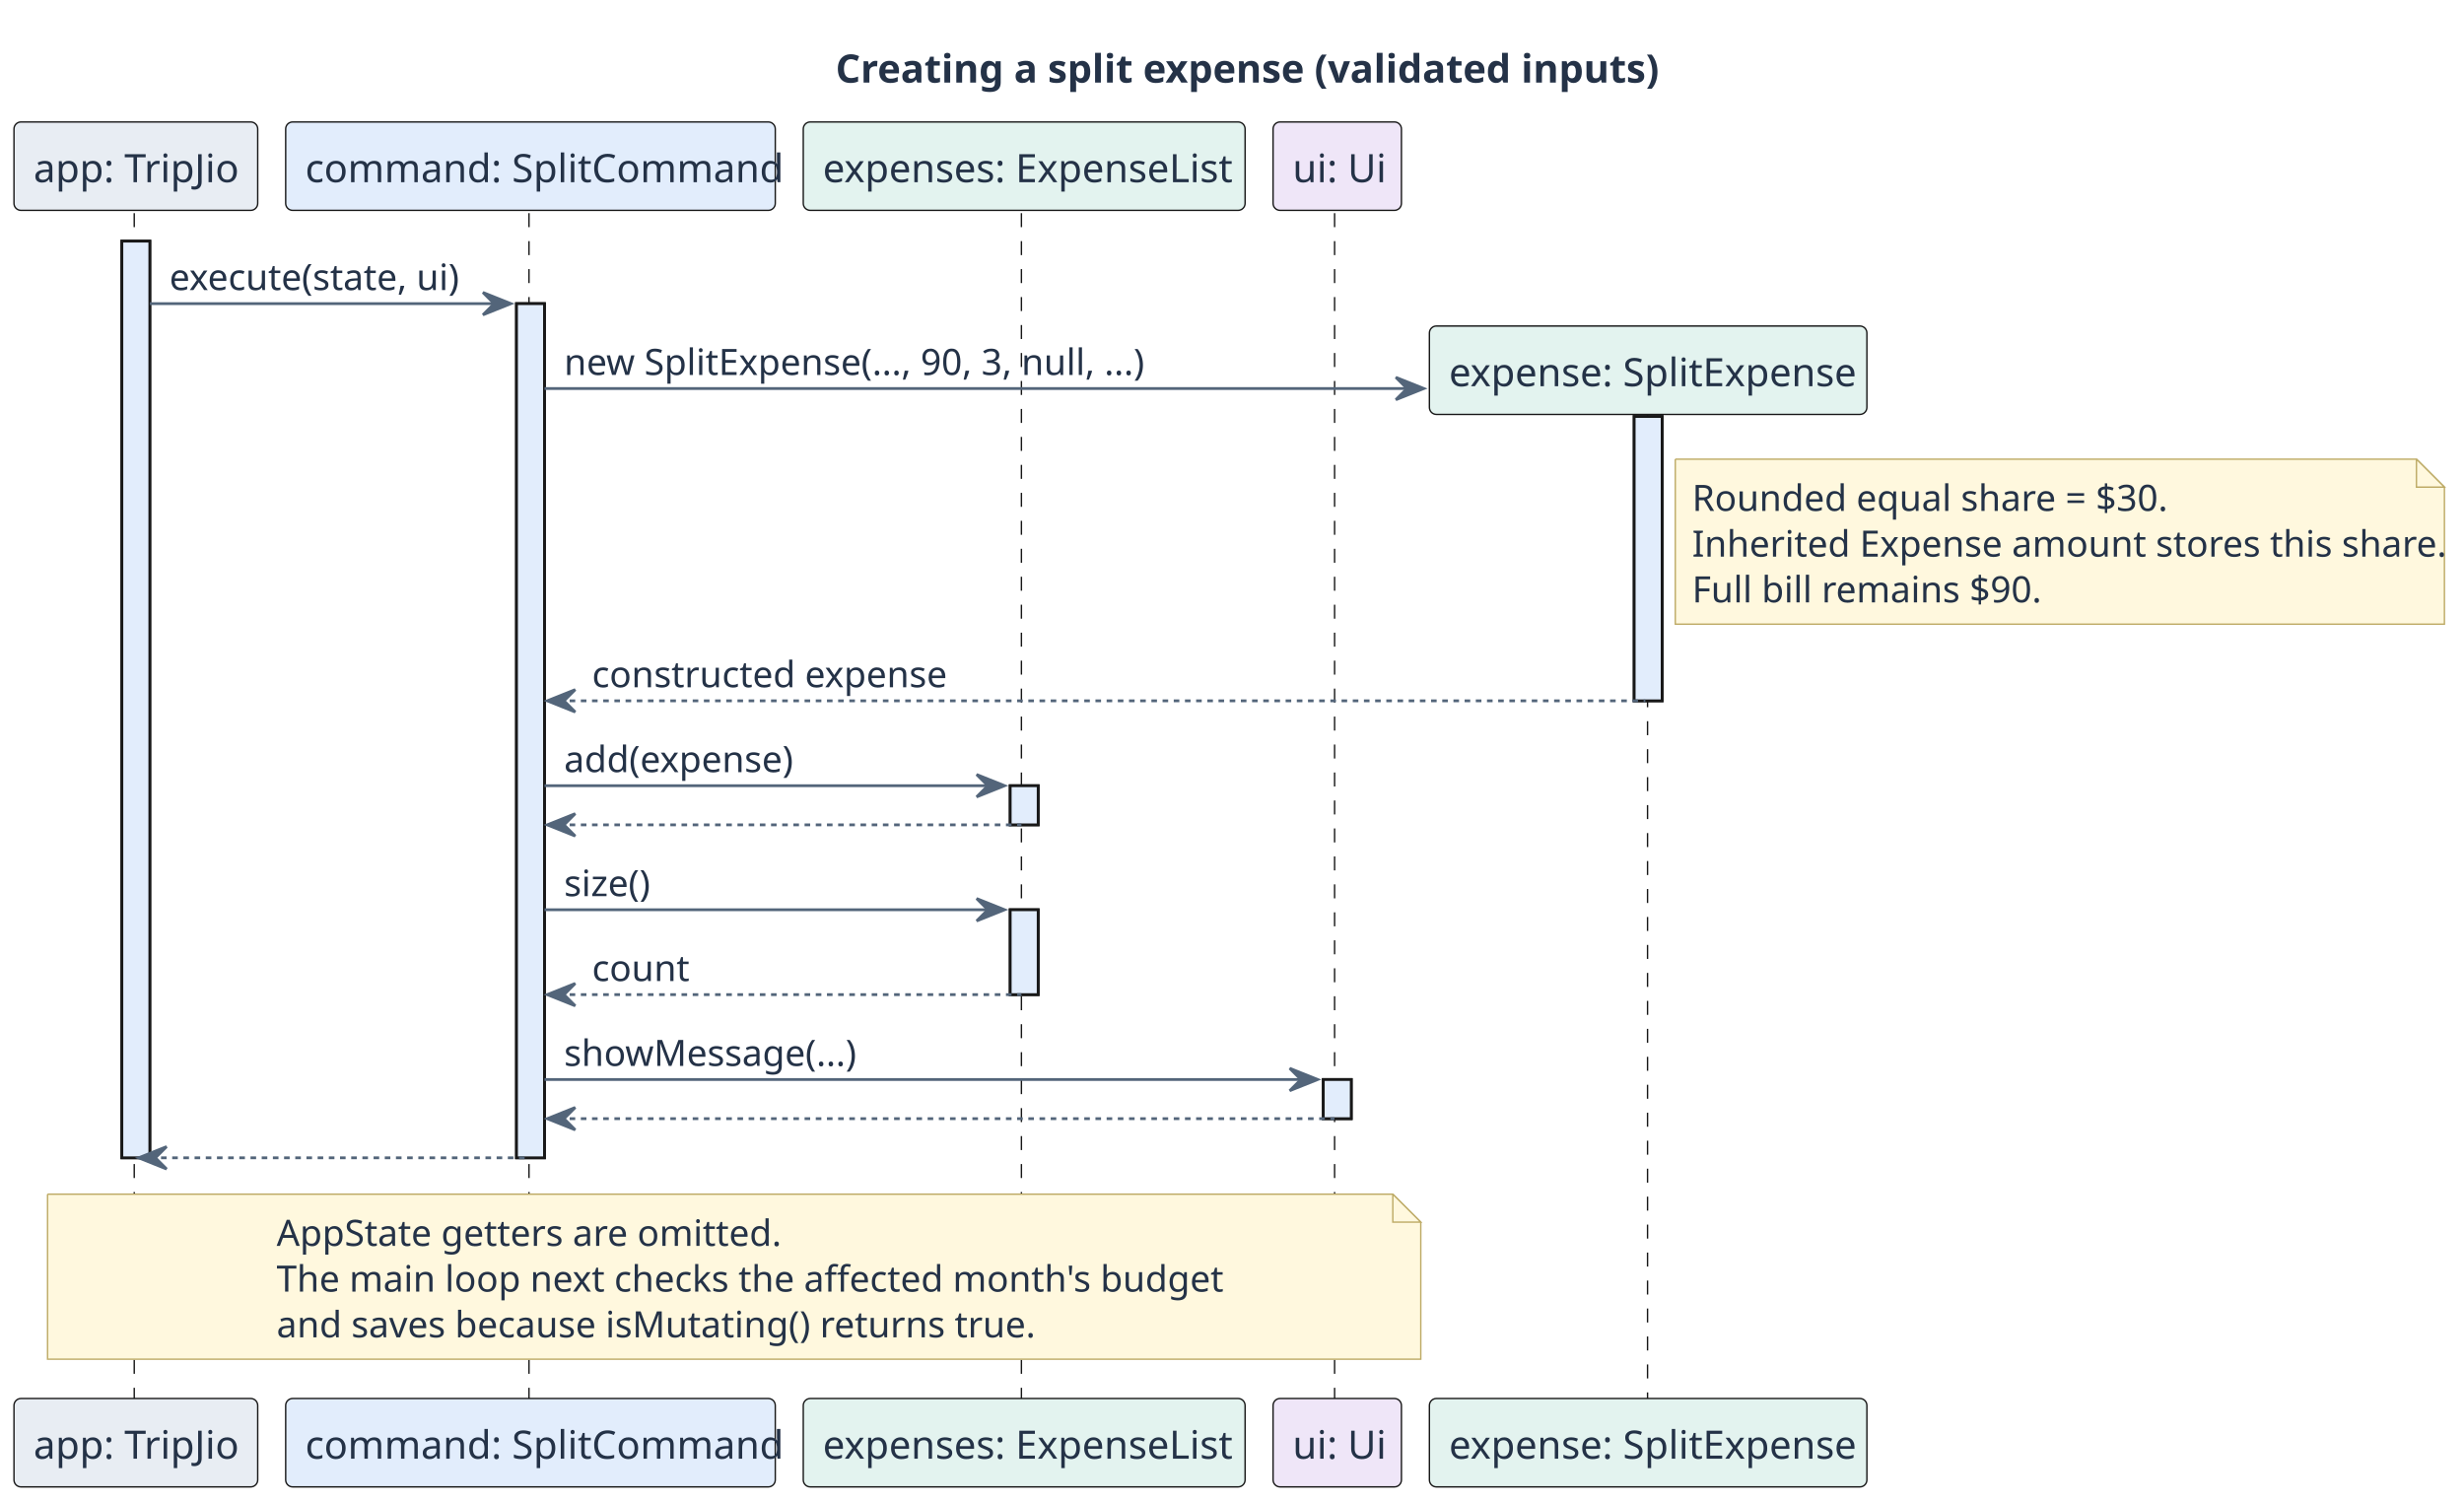
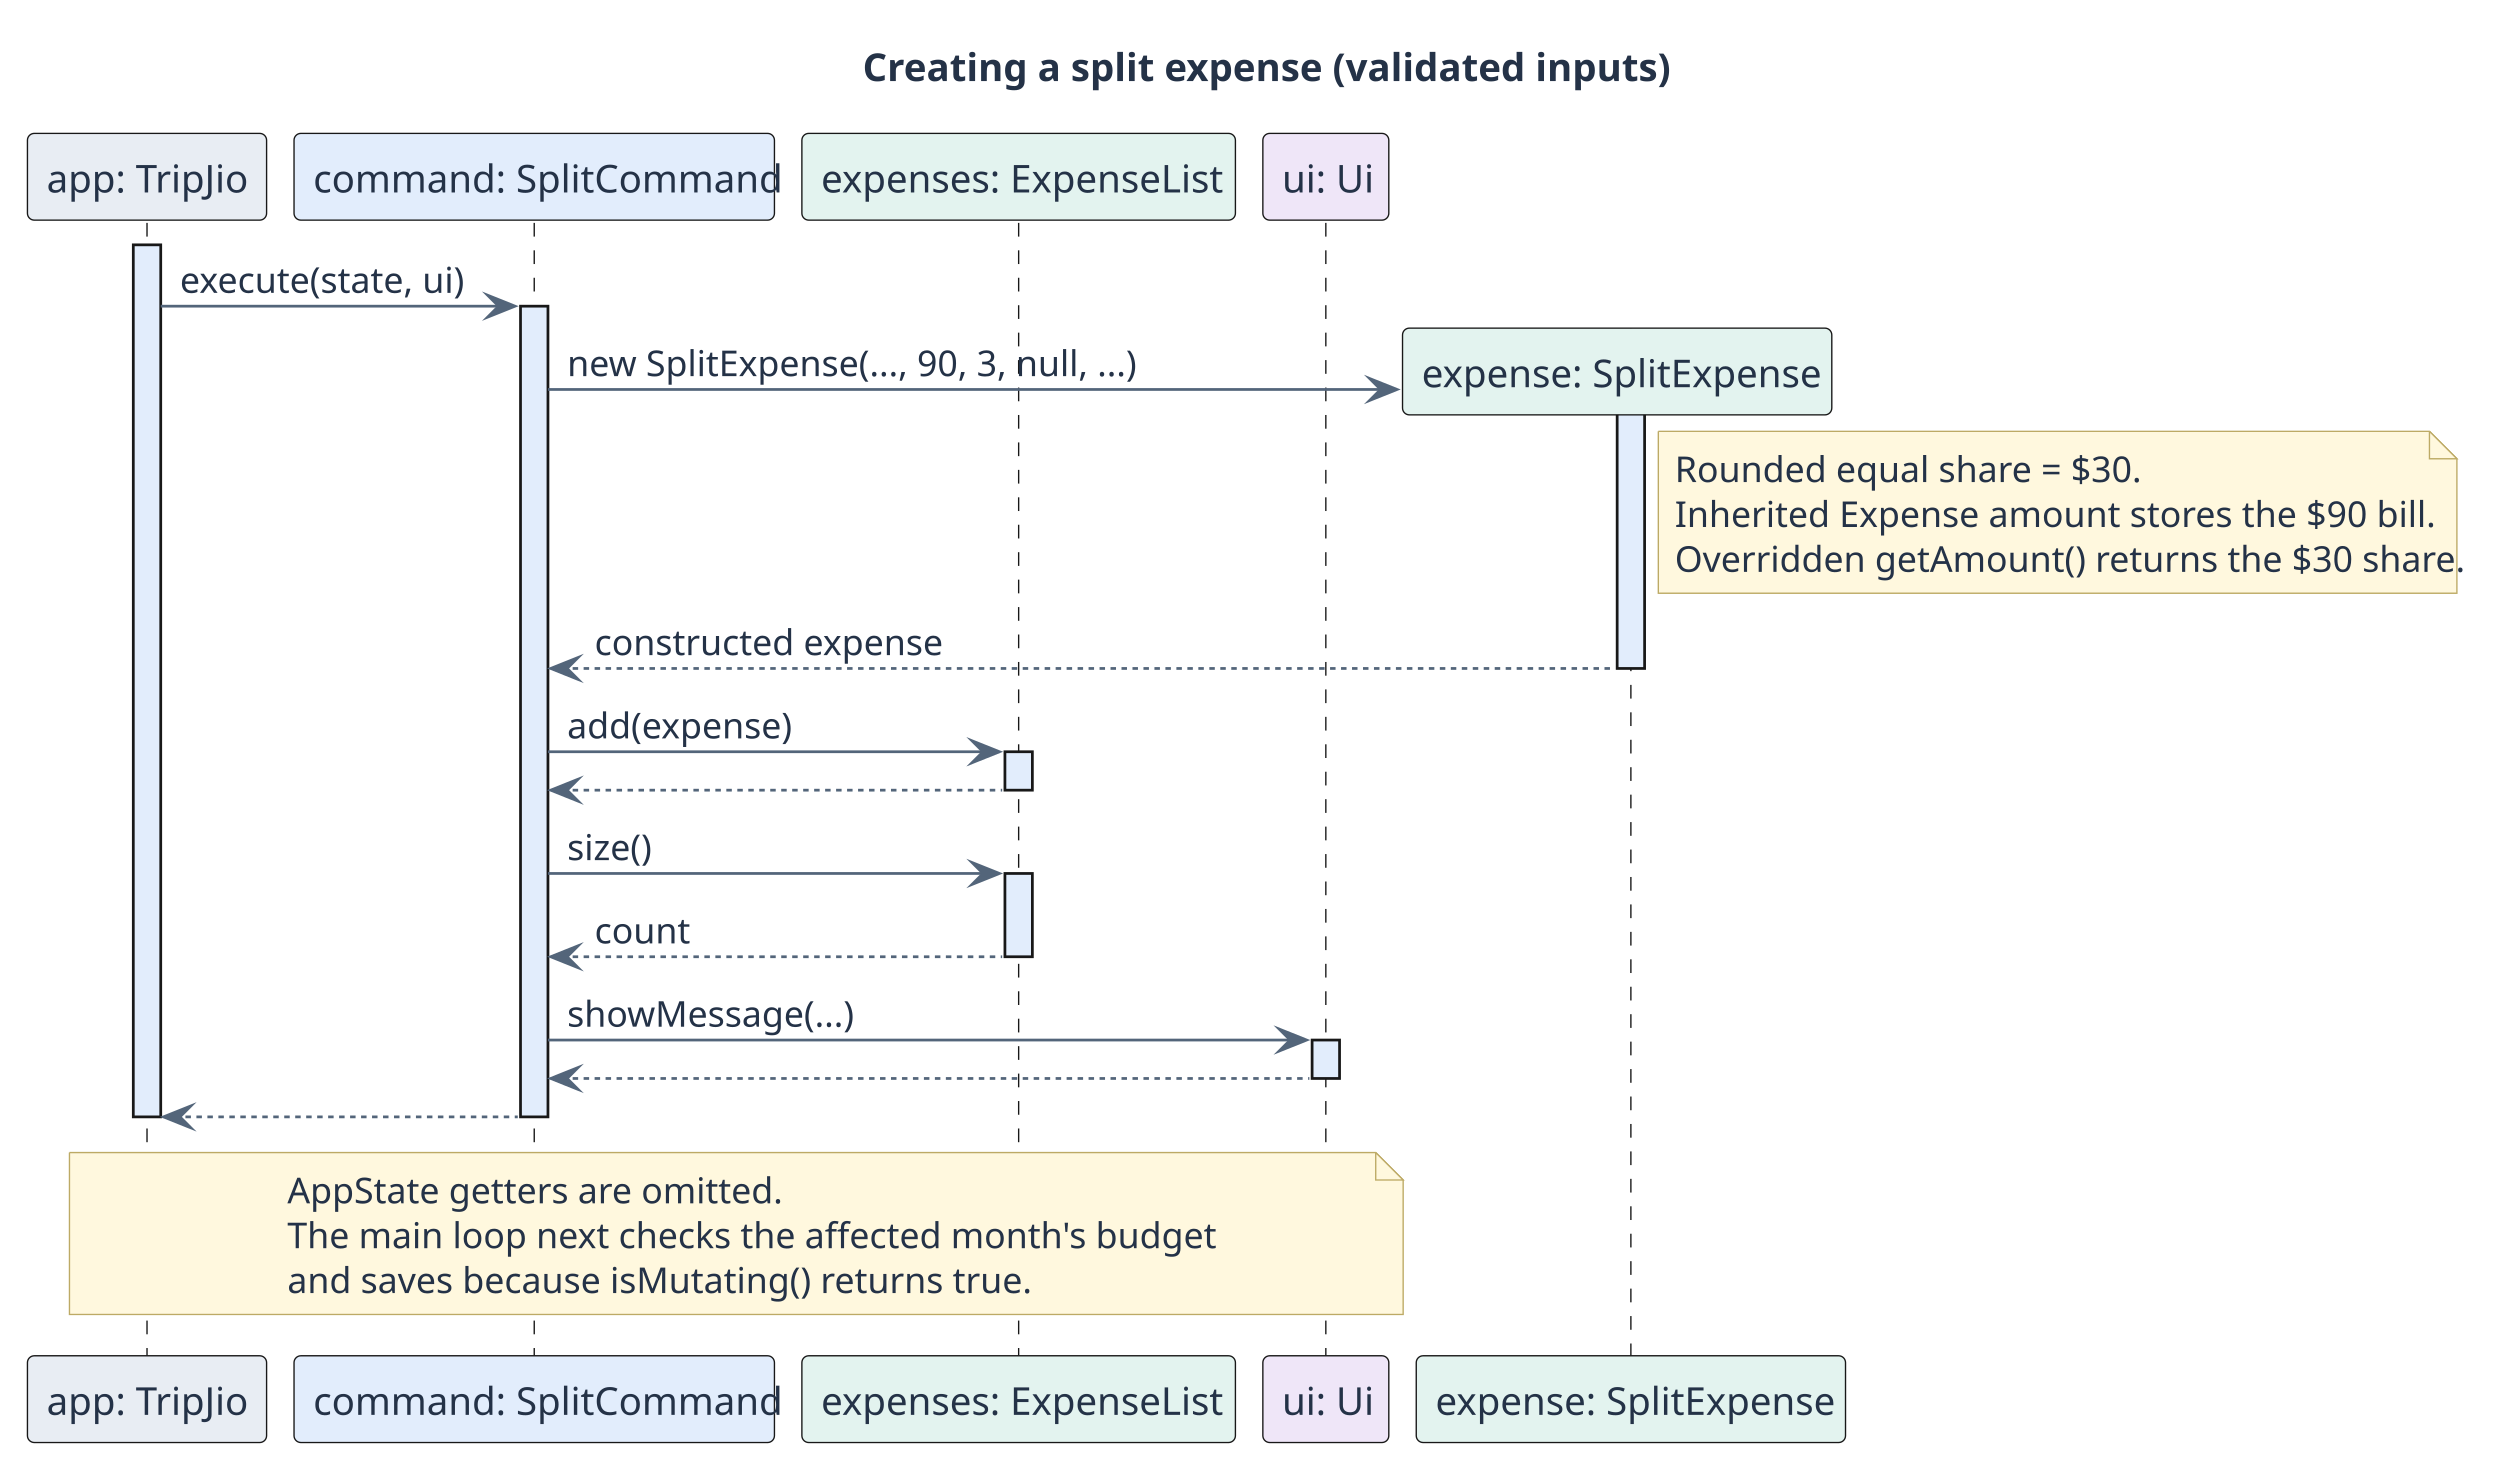
- <svg xmlns="http://www.w3.org/2000/svg" contentStyleType="text/css" data-diagram-type="SEQUENCE" height="537px" preserveAspectRatio="none" style="width:881px;height:537px;background:#FFFFFF;" version="1.1" viewBox="0 0 881 537" width="881px" zoomAndPan="magnify">
+ <svg xmlns="http://www.w3.org/2000/svg" version="1.1" data-diagram-type="SEQUENCE" style="width:911px;height:537px;background:#FFFFFF;" width="911px" height="537px" viewBox="0 0 911 537" zoomAndPan="magnify" preserveAspectRatio="none" contentStyleType="text/css">
  <defs />
-   <g>
-     <text fill="#243247" font-family="sans-serif" font-size="14" font-weight="bold" lengthAdjust="spacing" textLength="280.841" x="298.761" y="29.533">Creating a split expense (validated inputs)</text>
-     <g>
-       <rect fill="#E2EDFC" height="327.773" style="stroke:#181818;stroke-width:1;" width="10" x="43.572" y="86.219" />
+   <g font-family="sans-serif" lengthAdjust="spacing">
+     <g class="title" data-source-line="8">
+       <text x="314.353" y="29.533" fill="#243247" font-size="14" textLength="280.841" font-weight="700">Creating a split expense (validated inputs)</text>
+     </g>
+     <g class="participant-lifeline" data-qualified-name="App" data-entity-uid="part1" id="part1-lifeline" data-source-line="9">
+       <g>
+         <rect x="50.072" y="81.219" width="8" height="412.828" fill="#000" fill-opacity="0" />
+         <line x1="53.572" y1="81.219" x2="53.572" y2="494.047" style="stroke:#181818;stroke-width:0.5;stroke-dasharray:5,5;" />
+       </g>
    </g>
    <g>
-       <rect fill="#E2EDFC" height="305.422" style="stroke:#181818;stroke-width:1;" width="10" x="184.675" y="108.57" />
+       <rect x="48.572" y="89.219" width="10" height="317.773" fill="#E2EDFC" style="stroke:#181818;stroke-width:1;" />
+     </g>
+     <g class="participant-lifeline" data-qualified-name="Cmd" data-entity-uid="part2" id="part2-lifeline" data-source-line="10">
+       <g>
+         <rect x="191.175" y="81.219" width="8" height="412.828" fill="#000" fill-opacity="0" />
+         <line x1="194.675" y1="81.219" x2="194.675" y2="494.047" style="stroke:#181818;stroke-width:0.5;stroke-dasharray:5,5;" />
+       </g>
    </g>
    <g>
-       <rect fill="#E2EDFC" height="14" style="stroke:#181818;stroke-width:1;" width="10" x="361.195" y="280.938" />
+       <rect x="189.675" y="111.57" width="10" height="295.422" fill="#E2EDFC" style="stroke:#181818;stroke-width:1;" />
+     </g>
+     <g class="participant-lifeline" data-qualified-name="Expenses" data-entity-uid="part3" id="part3-lifeline" data-source-line="11">
+       <g>
+         <rect x="367.695" y="81.219" width="8" height="412.828" fill="#000" fill-opacity="0" />
+         <line x1="371.195" y1="81.219" x2="371.195" y2="494.047" style="stroke:#181818;stroke-width:0.5;stroke-dasharray:5,5;" />
+       </g>
    </g>
    <g>
-       <rect fill="#E2EDFC" height="30.352" style="stroke:#181818;stroke-width:1;" width="10" x="361.195" y="325.289" />
+       <rect x="366.195" y="273.938" width="10" height="14" fill="#E2EDFC" style="stroke:#181818;stroke-width:1;" />
    </g>
    <g>
-       <rect fill="#E2EDFC" height="14" style="stroke:#181818;stroke-width:1;" width="10" x="473.133" y="385.992" />
+       <rect x="366.195" y="318.289" width="10" height="30.352" fill="#E2EDFC" style="stroke:#181818;stroke-width:1;" />
+     </g>
+     <g class="participant-lifeline" data-qualified-name="Ui" data-entity-uid="part4" id="part4-lifeline" data-source-line="12">
+       <g>
+         <rect x="479.633" y="81.219" width="8" height="412.828" fill="#000" fill-opacity="0" />
+         <line x1="483.133" y1="81.219" x2="483.133" y2="494.047" style="stroke:#181818;stroke-width:0.5;stroke-dasharray:5,5;" />
+       </g>
    </g>
    <g>
-       <rect fill="#E2EDFC" height="101.664" style="stroke:#181818;stroke-width:1;" width="10" x="584.294" y="148.922" />
+       <rect x="478.133" y="378.992" width="10" height="14" fill="#E2EDFC" style="stroke:#181818;stroke-width:1;" />
+     </g>
+     <g class="participant-lifeline" data-qualified-name="Split" data-entity-uid="part5" id="part5-lifeline" data-source-line="15">
+       <g>
+         <rect x="590.794" y="119.57" width="8" height="374.477" fill="#000" fill-opacity="0" />
+         <line x1="594.294" y1="119.57" x2="594.294" y2="494.047" style="stroke:#181818;stroke-width:0.5;stroke-dasharray:5,5;" />
+       </g>
    </g>
    <g>
-       <rect fill="#000000" fill-opacity="0" height="424.828" width="8" x="44.572" y="76.219" />
-       <line style="stroke:#181818;stroke-width:0.5;stroke-dasharray:5.0,5.0;" x1="48" x2="48" y1="76.219" y2="501.047" />
+       <rect x="589.294" y="141.922" width="10" height="101.664" fill="#E2EDFC" style="stroke:#181818;stroke-width:1;" />
    </g>
-     <g>
-       <rect fill="#000000" fill-opacity="0" height="424.828" width="8" x="185.675" y="76.219" />
-       <line style="stroke:#181818;stroke-width:0.5;stroke-dasharray:5.0,5.0;" x1="189.144" x2="189.144" y1="76.219" y2="501.047" />
+     <g class="participant participant-head" data-qualified-name="App" data-entity-uid="part1" id="part1-head" data-source-line="9">
+       <rect x="10" y="48.609" width="87.145" height="31.609" fill="#E8EDF3" style="stroke:#181818;stroke-width:0.5;" rx="2.5" ry="2.5" />
+       <text x="17" y="70.143" fill="#243247" font-size="14" textLength="73.145">app: TripJio</text>
    </g>
-     <g>
-       <rect fill="#000000" fill-opacity="0" height="424.828" width="8" x="362.195" y="76.219" />
-       <line style="stroke:#181818;stroke-width:0.5;stroke-dasharray:5.0,5.0;" x1="365.206" x2="365.206" y1="76.219" y2="501.047" />
+     <g class="participant participant-head" data-qualified-name="Cmd" data-entity-uid="part2" id="part2-head" data-source-line="10">
+       <rect x="107.145" y="48.609" width="175.062" height="31.609" fill="#E2EDFC" style="stroke:#181818;stroke-width:0.5;" rx="2.5" ry="2.5" />
+       <text x="114.145" y="70.143" fill="#243247" font-size="14" textLength="161.062">command: SplitCommand</text>
    </g>
-     <g>
-       <rect fill="#000000" fill-opacity="0" height="424.828" width="8" x="474.133" y="76.219" />
-       <line style="stroke:#181818;stroke-width:0.5;stroke-dasharray:5.0,5.0;" x1="477.185" x2="477.185" y1="76.219" y2="501.047" />
+     <g class="participant participant-head" data-qualified-name="Expenses" data-entity-uid="part3" id="part3-head" data-source-line="11">
+       <rect x="292.206" y="48.609" width="157.979" height="31.609" fill="#E3F3EF" style="stroke:#181818;stroke-width:0.5;" rx="2.5" ry="2.5" />
+       <text x="299.206" y="70.143" fill="#243247" font-size="14" textLength="143.979">expenses: ExpenseList</text>
    </g>
-     <g>
-       <rect fill="#000000" fill-opacity="0" height="353.172" width="8" x="585.294" y="147.875" />
-       <line style="stroke:#181818;stroke-width:0.5;stroke-dasharray:5.0,5.0;" x1="589.081" x2="589.081" y1="147.875" y2="501.047" />
+     <g class="participant participant-head" data-qualified-name="Ui" data-entity-uid="part4" id="part4-head" data-source-line="12">
+       <rect x="460.185" y="48.609" width="45.896" height="31.609" fill="#EFE6F8" style="stroke:#181818;stroke-width:0.5;" rx="2.5" ry="2.5" />
+       <text x="467.185" y="70.143" fill="#243247" font-size="14" textLength="31.896">ui: Ui</text>
    </g>
-     <g class="participant participant-head" data-participant="App">
-       <rect fill="#E8EDF3" height="31.609" rx="2.5" ry="2.5" style="stroke:#181818;stroke-width:0.5;" width="87.144" x="5" y="43.609" />
-       <text fill="#243247" font-family="sans-serif" font-size="14" lengthAdjust="spacing" textLength="73.144" x="12" y="65.143">app: TripJio</text>
+     <g class="participant participant-tail" data-qualified-name="App" data-entity-uid="part1" id="part1-tail" data-source-line="9">
+       <rect x="10" y="494.047" width="87.145" height="31.609" fill="#E8EDF3" style="stroke:#181818;stroke-width:0.5;" rx="2.5" ry="2.5" />
+       <text x="17" y="515.58" fill="#243247" font-size="14" textLength="73.145">app: TripJio</text>
    </g>
-     <g class="participant participant-tail" data-participant="App">
-       <rect fill="#E8EDF3" height="31.609" rx="2.5" ry="2.5" style="stroke:#181818;stroke-width:0.5;" width="87.144" x="5" y="500.047" />
-       <text fill="#243247" font-family="sans-serif" font-size="14" lengthAdjust="spacing" textLength="73.144" x="12" y="521.58">app: TripJio</text>
+     <g class="participant participant-tail" data-qualified-name="Cmd" data-entity-uid="part2" id="part2-tail" data-source-line="10">
+       <rect x="107.145" y="494.047" width="175.062" height="31.609" fill="#E2EDFC" style="stroke:#181818;stroke-width:0.5;" rx="2.5" ry="2.5" />
+       <text x="114.145" y="515.58" fill="#243247" font-size="14" textLength="161.062">command: SplitCommand</text>
    </g>
-     <g class="participant participant-head" data-participant="Cmd">
-       <rect fill="#E2EDFC" height="31.609" rx="2.5" ry="2.5" style="stroke:#181818;stroke-width:0.5;" width="175.061" x="102.144" y="43.609" />
-       <text fill="#243247" font-family="sans-serif" font-size="14" lengthAdjust="spacing" textLength="161.061" x="109.144" y="65.143">command: SplitCommand</text>
+     <g class="participant participant-tail" data-qualified-name="Expenses" data-entity-uid="part3" id="part3-tail" data-source-line="11">
+       <rect x="292.206" y="494.047" width="157.979" height="31.609" fill="#E3F3EF" style="stroke:#181818;stroke-width:0.5;" rx="2.5" ry="2.5" />
+       <text x="299.206" y="515.58" fill="#243247" font-size="14" textLength="143.979">expenses: ExpenseList</text>
    </g>
-     <g class="participant participant-tail" data-participant="Cmd">
-       <rect fill="#E2EDFC" height="31.609" rx="2.5" ry="2.5" style="stroke:#181818;stroke-width:0.5;" width="175.061" x="102.144" y="500.047" />
-       <text fill="#243247" font-family="sans-serif" font-size="14" lengthAdjust="spacing" textLength="161.061" x="109.144" y="521.58">command: SplitCommand</text>
+     <g class="participant participant-tail" data-qualified-name="Ui" data-entity-uid="part4" id="part4-tail" data-source-line="12">
+       <rect x="460.185" y="494.047" width="45.896" height="31.609" fill="#EFE6F8" style="stroke:#181818;stroke-width:0.5;" rx="2.5" ry="2.5" />
+       <text x="467.185" y="515.58" fill="#243247" font-size="14" textLength="31.896">ui: Ui</text>
    </g>
-     <g class="participant participant-head" data-participant="Expenses">
-       <rect fill="#E3F3EF" height="31.609" rx="2.5" ry="2.5" style="stroke:#181818;stroke-width:0.5;" width="157.978" x="287.206" y="43.609" />
-       <text fill="#243247" font-family="sans-serif" font-size="14" lengthAdjust="spacing" textLength="143.978" x="294.206" y="65.143">expenses: ExpenseList</text>
+     <g class="participant participant-tail" data-qualified-name="Split" data-entity-uid="part5" id="part5-tail" data-source-line="15">
+       <rect x="516.081" y="494.047" width="156.427" height="31.609" fill="#E3F3EF" style="stroke:#181818;stroke-width:0.5;" rx="2.5" ry="2.5" />
+       <text x="523.081" y="515.58" fill="#243247" font-size="14" textLength="142.427">expense: SplitExpense</text>
    </g>
-     <g class="participant participant-tail" data-participant="Expenses">
-       <rect fill="#E3F3EF" height="31.609" rx="2.5" ry="2.5" style="stroke:#181818;stroke-width:0.5;" width="157.978" x="287.206" y="500.047" />
-       <text fill="#243247" font-family="sans-serif" font-size="14" lengthAdjust="spacing" textLength="143.978" x="294.206" y="521.58">expenses: ExpenseList</text>
+     <g class="message" data-entity-1="part1" data-entity-2="part2" id="msg1" data-source-line="14">
+       <polygon points="177.675,107.57,187.675,111.57,177.675,115.57,181.675,111.57" fill="#53657A" style="stroke:#53657A;stroke-width:1;stroke-linejoin:miter;stroke-miterlimit:10;" />
+       <line x1="58.572" y1="111.57" x2="183.675" y2="111.57" style="stroke:#53657A;stroke-width:1;" />
+       <text x="65.572" y="106.714" fill="#243247" font-size="13" textLength="99.715">execute(state, ui)</text>
    </g>
-     <g class="participant participant-head" data-participant="Ui">
-       <rect fill="#EFE6F8" height="31.609" rx="2.5" ry="2.5" style="stroke:#181818;stroke-width:0.5;" width="45.897" x="455.185" y="43.609" />
-       <text fill="#243247" font-family="sans-serif" font-size="14" lengthAdjust="spacing" textLength="31.896" x="462.185" y="65.143">ui: Ui</text>
+     <g class="participant participant-head" data-qualified-name="Split" data-entity-uid="part5" id="part5-head" data-source-line="15">
+       <rect x="511.081" y="119.57" width="156.427" height="31.609" fill="#E3F3EF" style="stroke:#181818;stroke-width:0.5;" rx="2.5" ry="2.5" />
+       <text x="518.081" y="141.104" fill="#243247" font-size="14" textLength="142.427">expense: SplitExpense</text>
    </g>
-     <g class="participant participant-tail" data-participant="Ui">
-       <rect fill="#EFE6F8" height="31.609" rx="2.5" ry="2.5" style="stroke:#181818;stroke-width:0.5;" width="45.897" x="455.185" y="500.047" />
-       <text fill="#243247" font-family="sans-serif" font-size="14" lengthAdjust="spacing" textLength="31.896" x="462.185" y="521.58">ui: Ui</text>
+     <g class="message" data-entity-1="part2" data-entity-2="part5" id="msg2" data-source-line="16">
+       <polygon points="499.081,137.922,509.081,141.922,499.081,145.922,503.081,141.922" fill="#53657A" style="stroke:#53657A;stroke-width:1;stroke-linejoin:miter;stroke-miterlimit:10;" />
+       <line x1="199.675" y1="141.922" x2="505.081" y2="141.922" style="stroke:#53657A;stroke-width:1;" />
+       <text x="206.675" y="137.065" fill="#243247" font-size="13" textLength="204.49">new SplitExpense(..., 90, 3, null, ...)</text>
    </g>
-     <g class="participant participant-tail" data-participant="Split">
-       <rect fill="#E3F3EF" height="31.609" rx="2.5" ry="2.5" style="stroke:#181818;stroke-width:0.5;" width="156.427" x="511.081" y="500.047" />
-       <text fill="#243247" font-family="sans-serif" font-size="14" lengthAdjust="spacing" textLength="142.427" x="518.081" y="521.58">expense: SplitExpense</text>
+     <path d="M604.294,157.18 L604.294,216.18 L895.294,216.18 L895.294,167.18 L885.294,157.18 L604.294,157.18" style="stroke:#BDAA65;stroke-width:0.5;" fill="#FFF8DE" />
+     <path d="M885.294,157.18 L885.294,167.18 L895.294,167.18 L885.294,157.18" style="stroke:#BDAA65;stroke-width:0.5;" fill="#FFF8DE" />
+     <text x="610.294" y="175.675" fill="#243247" font-size="13" textLength="164.436">Rounded equal share = $30.</text>
+     <text x="610.294" y="192.026" fill="#243247" font-size="13" textLength="260.882">Inherited Expense amount stores the $90 bill.</text>
+     <text x="610.294" y="208.378" fill="#243247" font-size="13" textLength="270.251">Overridden getAmount() returns the $30 share.</text>
+     <g class="message" data-entity-1="part5" data-entity-2="part2" id="msg3" data-source-line="23">
+       <polygon points="210.675,239.586,200.675,243.586,210.675,247.586,206.675,243.586" fill="#53657A" style="stroke:#53657A;stroke-width:1;stroke-linejoin:miter;stroke-miterlimit:10;" />
+       <line x1="204.675" y1="243.586" x2="588.294" y2="243.586" style="stroke:#53657A;stroke-width:1;stroke-dasharray:2,2;" />
+       <text x="216.675" y="238.729" fill="#243247" font-size="13" textLength="119.964">constructed expense</text>
    </g>
-     <g>
-       <rect fill="#E2EDFC" height="327.773" style="stroke:#181818;stroke-width:1;" width="10" x="43.572" y="86.219" />
+     <g class="message" data-entity-1="part2" data-entity-2="part3" id="msg4" data-source-line="25">
+       <polygon points="354.195,269.938,364.195,273.938,354.195,277.938,358.195,273.938" fill="#53657A" style="stroke:#53657A;stroke-width:1;stroke-linejoin:miter;stroke-miterlimit:10;" />
+       <line x1="199.675" y1="273.938" x2="360.195" y2="273.938" style="stroke:#53657A;stroke-width:1;" />
+       <text x="206.675" y="269.081" fill="#243247" font-size="13" textLength="79.498">add(expense)</text>
    </g>
-     <g>
-       <rect fill="#E2EDFC" height="305.422" style="stroke:#181818;stroke-width:1;" width="10" x="184.675" y="108.57" />
+     <g class="message" data-entity-1="part3" data-entity-2="part2" id="msg5" data-source-line="26">
+       <polygon points="210.675,283.938,200.675,287.938,210.675,291.938,206.675,287.938" fill="#53657A" style="stroke:#53657A;stroke-width:1;stroke-linejoin:miter;stroke-miterlimit:10;" />
+       <line x1="204.675" y1="287.938" x2="365.195" y2="287.938" style="stroke:#53657A;stroke-width:1;stroke-dasharray:2,2;" />
    </g>
-     <g>
-       <rect fill="#E2EDFC" height="14" style="stroke:#181818;stroke-width:1;" width="10" x="361.195" y="280.938" />
+     <g class="message" data-entity-1="part2" data-entity-2="part3" id="msg6" data-source-line="27">
+       <polygon points="354.195,314.289,364.195,318.289,354.195,322.289,358.195,318.289" fill="#53657A" style="stroke:#53657A;stroke-width:1;stroke-linejoin:miter;stroke-miterlimit:10;" />
+       <line x1="199.675" y1="318.289" x2="360.195" y2="318.289" style="stroke:#53657A;stroke-width:1;" />
+       <text x="206.675" y="313.433" fill="#243247" font-size="13" textLength="31.776">size()</text>
    </g>
-     <g>
-       <rect fill="#E2EDFC" height="30.352" style="stroke:#181818;stroke-width:1;" width="10" x="361.195" y="325.289" />
+     <g class="message" data-entity-1="part3" data-entity-2="part2" id="msg7" data-source-line="28">
+       <polygon points="210.675,344.641,200.675,348.641,210.675,352.641,206.675,348.641" fill="#53657A" style="stroke:#53657A;stroke-width:1;stroke-linejoin:miter;stroke-miterlimit:10;" />
+       <line x1="204.675" y1="348.641" x2="365.195" y2="348.641" style="stroke:#53657A;stroke-width:1;stroke-dasharray:2,2;" />
+       <text x="216.675" y="343.784" fill="#243247" font-size="13" textLength="31.802">count</text>
    </g>
-     <g>
-       <rect fill="#E2EDFC" height="14" style="stroke:#181818;stroke-width:1;" width="10" x="473.133" y="385.992" />
+     <g class="message" data-entity-1="part2" data-entity-2="part4" id="msg8" data-source-line="29">
+       <polygon points="466.133,374.992,476.133,378.992,466.133,382.992,470.133,378.992" fill="#53657A" style="stroke:#53657A;stroke-width:1;stroke-linejoin:miter;stroke-miterlimit:10;" />
+       <line x1="199.675" y1="378.992" x2="472.133" y2="378.992" style="stroke:#53657A;stroke-width:1;" />
+       <text x="206.675" y="374.136" fill="#243247" font-size="13" textLength="102.591">showMessage(...)</text>
    </g>
-     <g>
-       <rect fill="#E2EDFC" height="101.664" style="stroke:#181818;stroke-width:1;" width="10" x="584.294" y="148.922" />
+     <g class="message" data-entity-1="part4" data-entity-2="part2" id="msg9" data-source-line="30">
+       <polygon points="210.675,388.992,200.675,392.992,210.675,396.992,206.675,392.992" fill="#53657A" style="stroke:#53657A;stroke-width:1;stroke-linejoin:miter;stroke-miterlimit:10;" />
+       <line x1="204.675" y1="392.992" x2="477.133" y2="392.992" style="stroke:#53657A;stroke-width:1;stroke-dasharray:2,2;" />
    </g>
-     <g class="message" data-participant-1="App" data-participant-2="Cmd">
-       <polygon fill="#53657A" points="172.675,104.57,182.675,108.57,172.675,112.57,176.675,108.57" style="stroke:#53657A;stroke-width:1;" />
-       <line style="stroke:#53657A;stroke-width:1;" x1="53.572" x2="178.675" y1="108.57" y2="108.57" />
-       <text fill="#243247" font-family="sans-serif" font-size="13" lengthAdjust="spacing" textLength="99.715" x="60.572" y="103.714">execute(state, ui)</text>
+     <g class="message" data-entity-1="part2" data-entity-2="part1" id="msg10" data-source-line="31">
+       <polygon points="69.572,402.992,59.572,406.992,69.572,410.992,65.572,406.992" fill="#53657A" style="stroke:#53657A;stroke-width:1;stroke-linejoin:miter;stroke-miterlimit:10;" />
+       <line x1="63.572" y1="406.992" x2="188.675" y2="406.992" style="stroke:#53657A;stroke-width:1;stroke-dasharray:2,2;" />
    </g>
-     <g class="message" data-participant-1="Cmd" data-participant-2="Split">
-       <polygon fill="#53657A" points="499.081,134.922,509.081,138.922,499.081,142.922,503.081,138.922" style="stroke:#53657A;stroke-width:1;" />
-       <line style="stroke:#53657A;stroke-width:1;" x1="194.675" x2="505.081" y1="138.922" y2="138.922" />
-       <text fill="#243247" font-family="sans-serif" font-size="13" lengthAdjust="spacing" textLength="204.49" x="201.675" y="134.065">new SplitExpense(..., 90, 3, null, ...)</text>
-     </g>
-     <rect fill="#E3F3EF" height="31.609" rx="2.5" ry="2.5" style="stroke:#181818;stroke-width:0.5;" width="156.427" x="511.081" y="116.57" />
-     <text fill="#243247" font-family="sans-serif" font-size="14" lengthAdjust="spacing" textLength="142.427" x="518.081" y="138.103">expense: SplitExpense</text>
-     <path d="M599,164.18 L599,223.18 L874,223.18 L874,174.18 L864,164.18 L599,164.18" fill="#FFF8DE" style="stroke:#BDAA65;stroke-width:0.5;" />
-     <path d="M864,164.18 L864,174.18 L874,174.18 L864,164.18" fill="#FFF8DE" style="stroke:#BDAA65;stroke-width:0.5;" />
-     <text fill="#243247" font-family="sans-serif" font-size="13" lengthAdjust="spacing" textLength="164.436" x="605" y="182.675">Rounded equal share = $30.</text>
-     <text fill="#243247" font-family="sans-serif" font-size="13" lengthAdjust="spacing" textLength="254.363" x="605" y="199.026">Inherited Expense amount stores this share.</text>
-     <text fill="#243247" font-family="sans-serif" font-size="13" lengthAdjust="spacing" textLength="119.215" x="605" y="215.378">Full bill remains $90.</text>
-     <g class="message" data-participant-1="Split" data-participant-2="Cmd">
-       <polygon fill="#53657A" points="205.675,246.586,195.675,250.586,205.675,254.586,201.675,250.586" style="stroke:#53657A;stroke-width:1;" />
-       <line style="stroke:#53657A;stroke-width:1;stroke-dasharray:2.0,2.0;" x1="199.675" x2="588.294" y1="250.586" y2="250.586" />
-       <text fill="#243247" font-family="sans-serif" font-size="13" lengthAdjust="spacing" textLength="119.964" x="211.675" y="245.73">constructed expense</text>
-     </g>
-     <g class="message" data-participant-1="Cmd" data-participant-2="Expenses">
-       <polygon fill="#53657A" points="349.195,276.938,359.195,280.938,349.195,284.938,353.195,280.938" style="stroke:#53657A;stroke-width:1;" />
-       <line style="stroke:#53657A;stroke-width:1;" x1="194.675" x2="355.195" y1="280.938" y2="280.938" />
-       <text fill="#243247" font-family="sans-serif" font-size="13" lengthAdjust="spacing" textLength="79.498" x="201.675" y="276.081">add(expense)</text>
-     </g>
-     <g class="message" data-participant-1="Expenses" data-participant-2="Cmd">
-       <polygon fill="#53657A" points="205.675,290.938,195.675,294.938,205.675,298.938,201.675,294.938" style="stroke:#53657A;stroke-width:1;" />
-       <line style="stroke:#53657A;stroke-width:1;stroke-dasharray:2.0,2.0;" x1="199.675" x2="365.195" y1="294.938" y2="294.938" />
-     </g>
-     <g class="message" data-participant-1="Cmd" data-participant-2="Expenses">
-       <polygon fill="#53657A" points="349.195,321.289,359.195,325.289,349.195,329.289,353.195,325.289" style="stroke:#53657A;stroke-width:1;" />
-       <line style="stroke:#53657A;stroke-width:1;" x1="194.675" x2="355.195" y1="325.289" y2="325.289" />
-       <text fill="#243247" font-family="sans-serif" font-size="13" lengthAdjust="spacing" textLength="31.776" x="201.675" y="320.433">size()</text>
-     </g>
-     <g class="message" data-participant-1="Expenses" data-participant-2="Cmd">
-       <polygon fill="#53657A" points="205.675,351.641,195.675,355.641,205.675,359.641,201.675,355.641" style="stroke:#53657A;stroke-width:1;" />
-       <line style="stroke:#53657A;stroke-width:1;stroke-dasharray:2.0,2.0;" x1="199.675" x2="365.195" y1="355.641" y2="355.641" />
-       <text fill="#243247" font-family="sans-serif" font-size="13" lengthAdjust="spacing" textLength="31.802" x="211.675" y="350.784">count</text>
-     </g>
-     <g class="message" data-participant-1="Cmd" data-participant-2="Ui">
-       <polygon fill="#53657A" points="461.133,381.992,471.133,385.992,461.133,389.992,465.133,385.992" style="stroke:#53657A;stroke-width:1;" />
-       <line style="stroke:#53657A;stroke-width:1;" x1="194.675" x2="467.133" y1="385.992" y2="385.992" />
-       <text fill="#243247" font-family="sans-serif" font-size="13" lengthAdjust="spacing" textLength="102.591" x="201.675" y="381.136">showMessage(...)</text>
-     </g>
-     <g class="message" data-participant-1="Ui" data-participant-2="Cmd">
-       <polygon fill="#53657A" points="205.675,395.992,195.675,399.992,205.675,403.992,201.675,399.992" style="stroke:#53657A;stroke-width:1;" />
-       <line style="stroke:#53657A;stroke-width:1;stroke-dasharray:2.0,2.0;" x1="199.675" x2="477.133" y1="399.992" y2="399.992" />
-     </g>
-     <g class="message" data-participant-1="Cmd" data-participant-2="App">
-       <polygon fill="#53657A" points="59.572,409.992,49.572,413.992,59.572,417.992,55.572,413.992" style="stroke:#53657A;stroke-width:1;" />
-       <line style="stroke:#53657A;stroke-width:1;stroke-dasharray:2.0,2.0;" x1="53.572" x2="188.675" y1="413.992" y2="413.992" />
-     </g>
-     <path d="M17,426.992 L17,485.992 L508,485.992 L508,436.992 L498,426.992 L17,426.992" fill="#FFF8DE" style="stroke:#BDAA65;stroke-width:0.5;" />
-     <path d="M498,426.992 L498,436.992 L508,436.992 L498,426.992" fill="#FFF8DE" style="stroke:#BDAA65;stroke-width:0.5;" />
-     <text fill="#243247" font-family="sans-serif" font-size="13" lengthAdjust="spacing" textLength="169.095" x="98.898" y="445.487">AppState getters are omitted.</text>
-     <text fill="#243247" font-family="sans-serif" font-size="13" lengthAdjust="spacing" textLength="318.284" x="98.898" y="461.839">The main loop next checks the affected month's budget</text>
-     <text fill="#243247" font-family="sans-serif" font-size="13" lengthAdjust="spacing" textLength="257.239" x="98.898" y="478.19">and saves because isMutating() returns true.</text>
+     <path d="M25.312,419.992 L25.312,478.992 L511.312,478.992 L511.312,429.992 L501.312,419.992 L25.312,419.992" style="stroke:#BDAA65;stroke-width:0.5;" fill="#FFF8DE" />
+     <path d="M501.312,419.992 L501.312,429.992 L511.312,429.992 L501.312,419.992" style="stroke:#BDAA65;stroke-width:0.5;" fill="#FFF8DE" />
+     <text x="104.71" y="438.487" fill="#243247" font-size="13" textLength="169.095">AppState getters are omitted.</text>
+     <text x="104.71" y="454.839" fill="#243247" font-size="13" textLength="318.284">The main loop next checks the affected month's budget</text>
+     <text x="104.71" y="471.19" fill="#243247" font-size="13" textLength="257.239">and saves because isMutating() returns true.</text>
  </g>
</svg>
